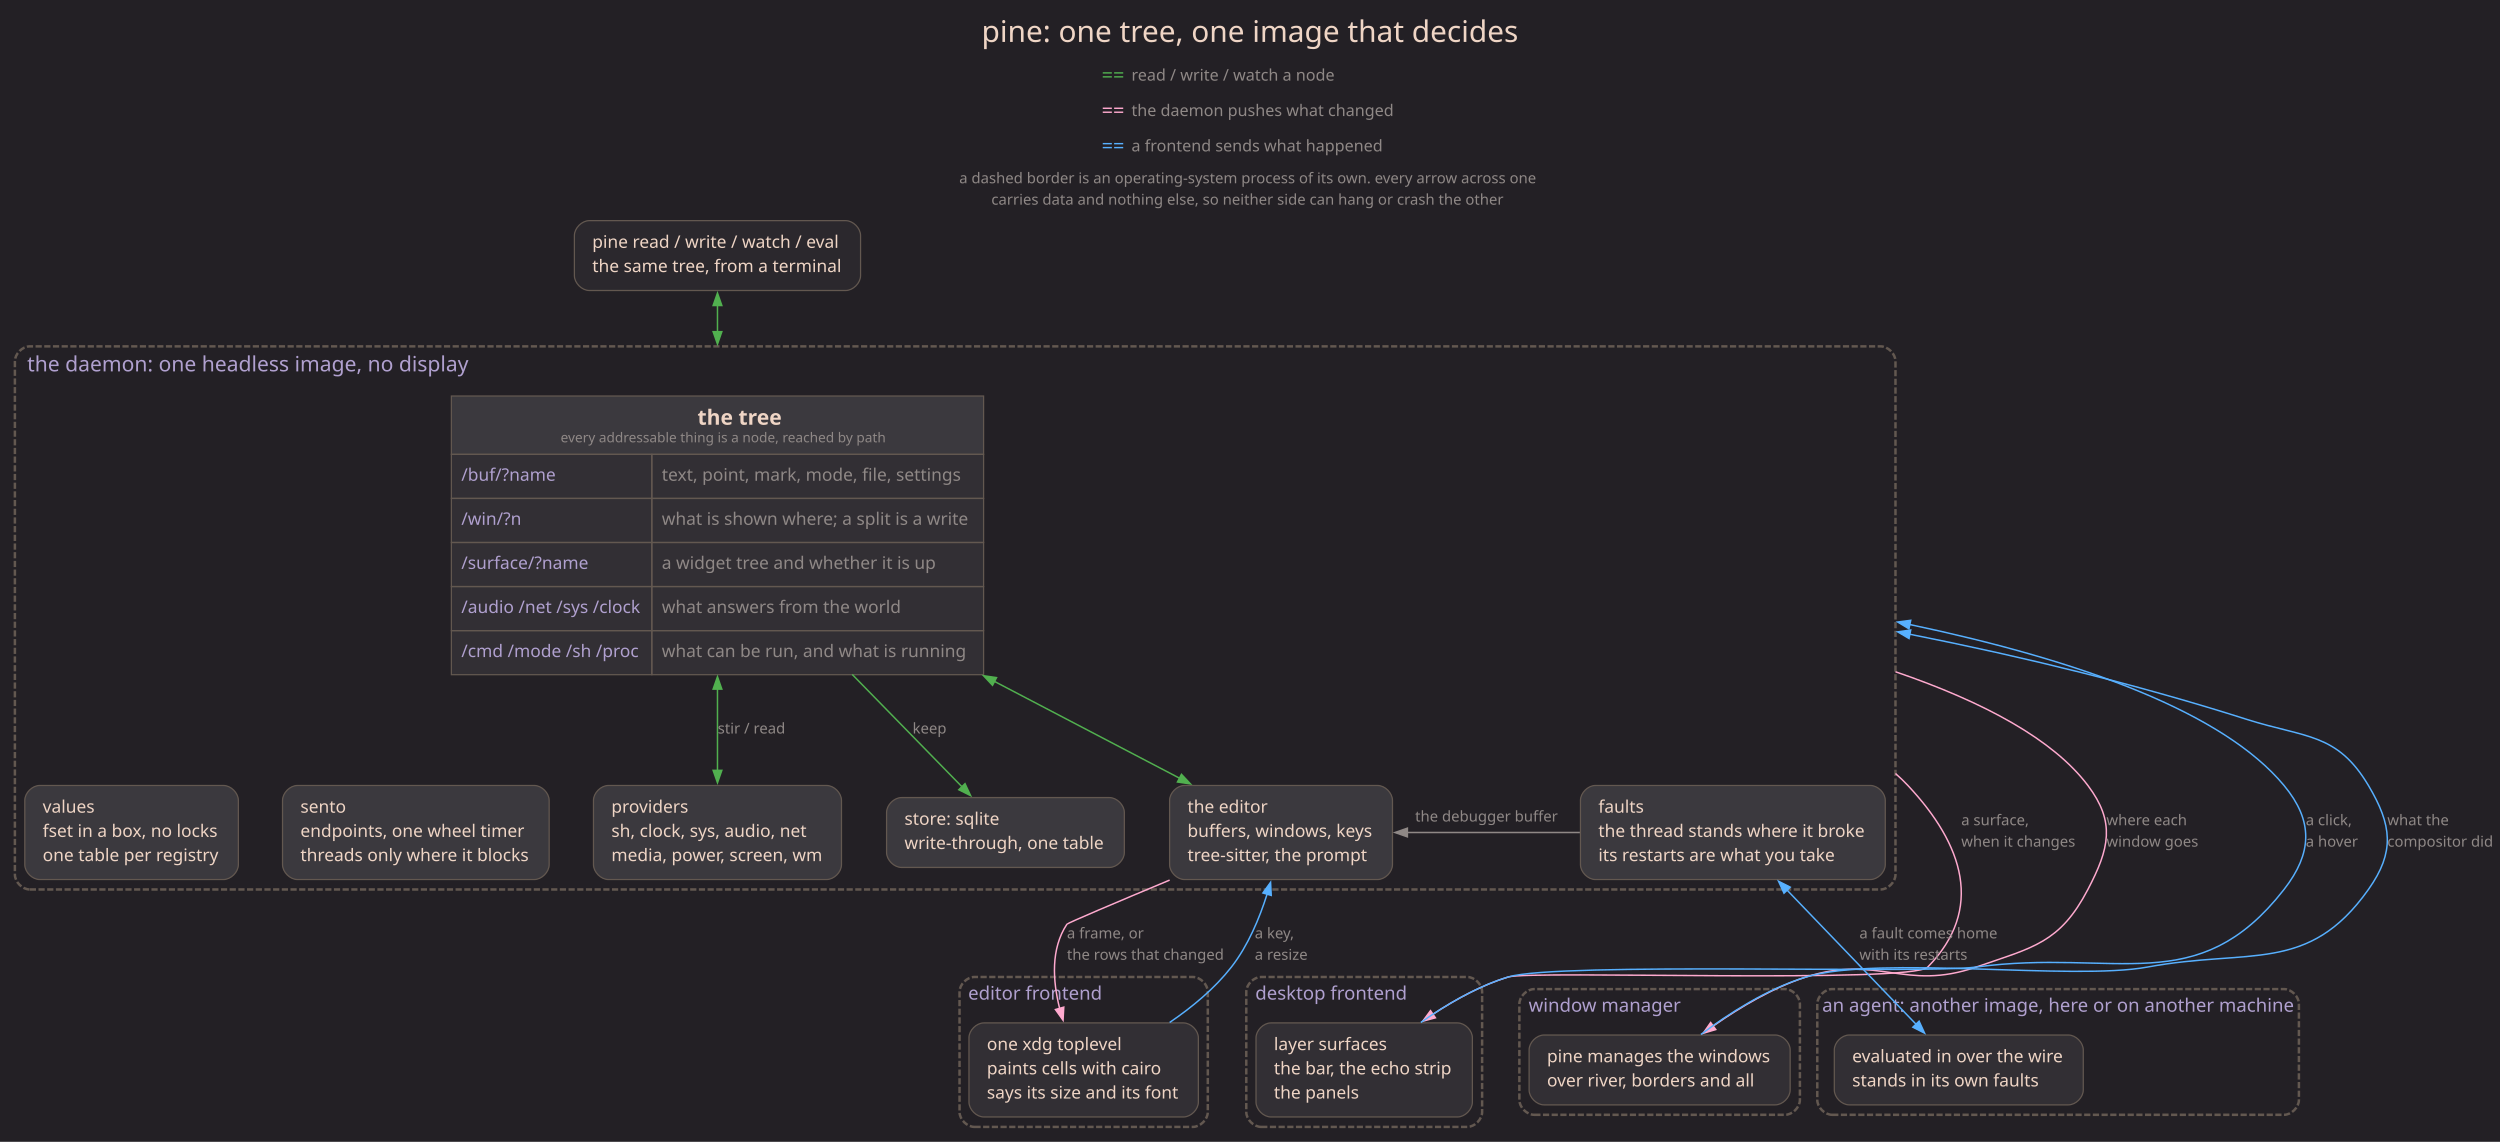
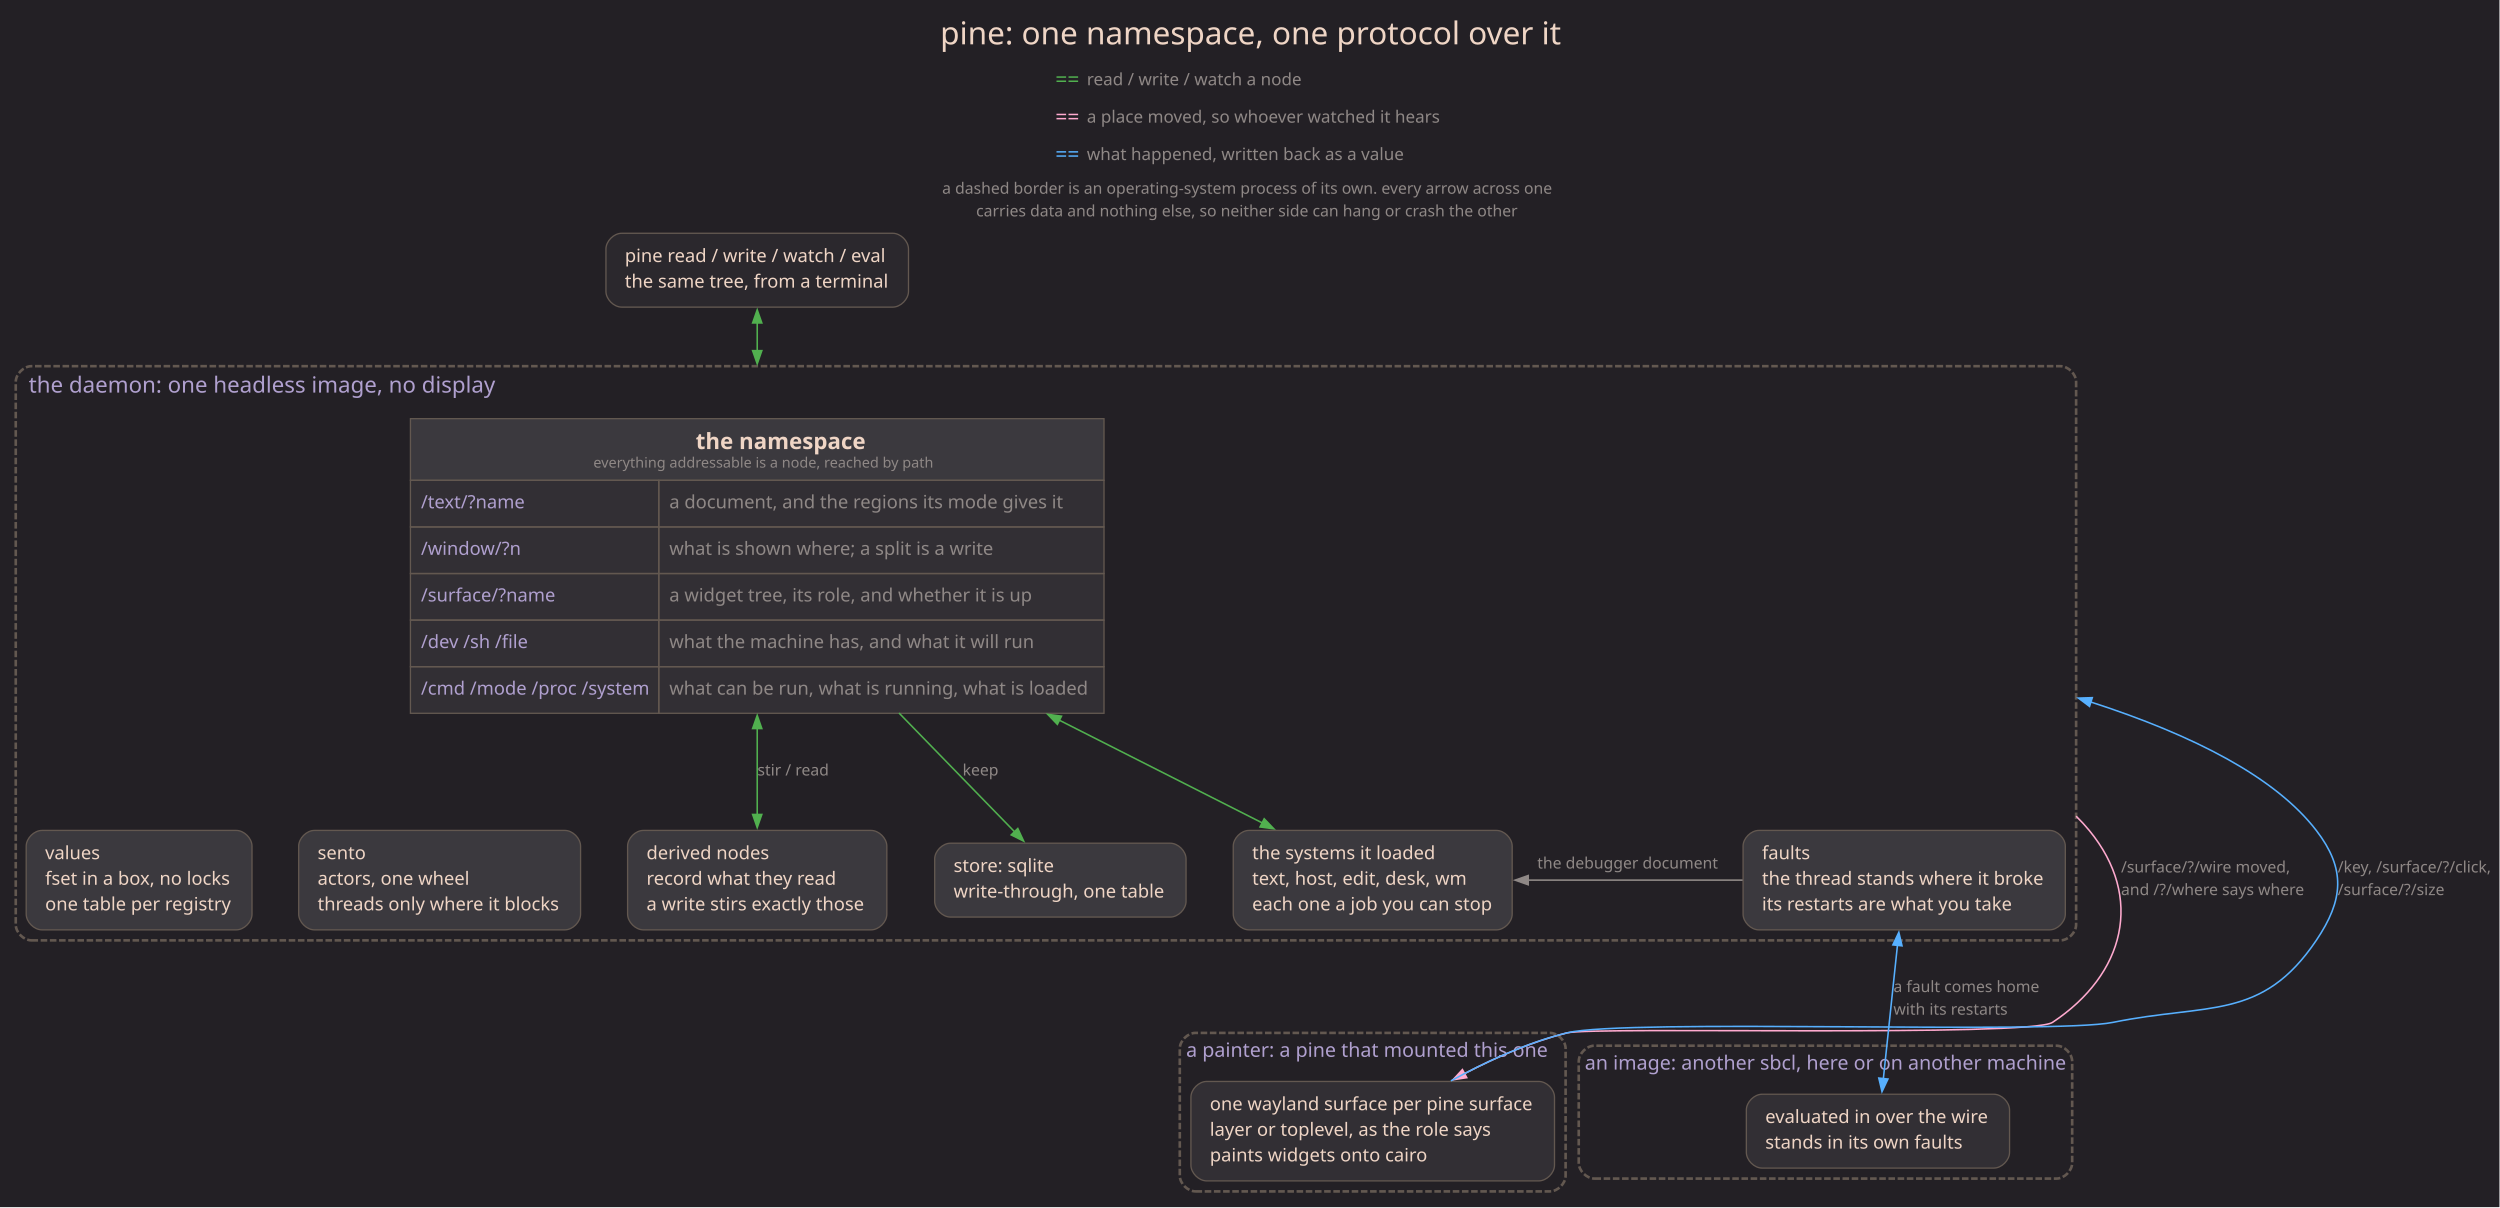
- <svg xmlns="http://www.w3.org/2000/svg" width="2014pt" height="920pt" viewBox="0.00 0.00 2014.00 920.00">
+ <svg xmlns="http://www.w3.org/2000/svg" width="1905pt" height="920pt" viewBox="0.00 0.00 1905.00 920.00">
  <g id="graph0" class="graph" transform="scale(1 1) rotate(0) translate(4 915.84)">
-     <polygon fill="#232025" stroke="none" points="-4,4 -4,-915.84 2010.22,-915.84 2010.22,4 -4,4" />
-     <text xml:space="preserve" text-anchor="start" x="786.74" y="-882.04" font-family="sans-serif" font-size="24.00" fill="#efd5c5">pine: one tree, one image that decides</text>
-     <text xml:space="preserve" text-anchor="start" x="883.49" y="-849.89" font-family="sans-serif" font-size="16.00" fill="#51b04f">==</text>
-     <text xml:space="preserve" text-anchor="start" x="907.49" y="-850.86" font-family="sans-serif" font-size="13.00" fill="#8f8886">read / write / watch a node</text>
-     <text xml:space="preserve" text-anchor="start" x="883.49" y="-821.39" font-family="sans-serif" font-size="16.00" fill="#ffaacf">==</text>
-     <text xml:space="preserve" text-anchor="start" x="907.49" y="-822.36" font-family="sans-serif" font-size="13.00" fill="#8f8886">the daemon pushes what changed</text>
-     <text xml:space="preserve" text-anchor="start" x="883.49" y="-792.89" font-family="sans-serif" font-size="16.00" fill="#57b0ff">==</text>
-     <text xml:space="preserve" text-anchor="start" x="907.49" y="-793.86" font-family="sans-serif" font-size="13.00" fill="#8f8886">a frontend sends what happened</text>
-     <text xml:space="preserve" text-anchor="start" x="768.74" y="-768.19" font-family="sans-serif" font-size="12.00" fill="#8f8886">a dashed border is an operating-system process of its own. every arrow across one</text>
-     <text xml:space="preserve" text-anchor="start" x="794.61" y="-750.94" font-family="sans-serif" font-size="12.00" fill="#8f8886">carries data and nothing else, so neither side can hang or crash the other</text>
+     <polygon fill="#232025" stroke="none" points="-4,4 -4,-915.84 1900.58,-915.84 1900.58,4 -4,4" />
+     <text xml:space="preserve" text-anchor="start" x="712.41" y="-882.04" font-family="sans-serif" font-size="24.00" fill="#efd5c5">pine: one namespace, one protocol over it</text>
+     <text xml:space="preserve" text-anchor="start" x="800.16" y="-849.89" font-family="sans-serif" font-size="16.00" fill="#51b04f">==</text>
+     <text xml:space="preserve" text-anchor="start" x="824.16" y="-850.86" font-family="sans-serif" font-size="13.00" fill="#8f8886">read / write / watch a node</text>
+     <text xml:space="preserve" text-anchor="start" x="800.16" y="-821.39" font-family="sans-serif" font-size="16.00" fill="#ffaacf">==</text>
+     <text xml:space="preserve" text-anchor="start" x="824.16" y="-822.36" font-family="sans-serif" font-size="13.00" fill="#8f8886">a place moved, so whoever watched it hears</text>
+     <text xml:space="preserve" text-anchor="start" x="800.16" y="-792.89" font-family="sans-serif" font-size="16.00" fill="#57b0ff">==</text>
+     <text xml:space="preserve" text-anchor="start" x="824.16" y="-793.86" font-family="sans-serif" font-size="13.00" fill="#8f8886">what happened, written back as a value</text>
+     <text xml:space="preserve" text-anchor="start" x="713.91" y="-768.19" font-family="sans-serif" font-size="12.00" fill="#8f8886">a dashed border is an operating-system process of its own. every arrow across one</text>
+     <text xml:space="preserve" text-anchor="start" x="739.79" y="-750.94" font-family="sans-serif" font-size="12.00" fill="#8f8886">carries data and nothing else, so neither side can hang or crash the other</text>
    <g id="clust1" class="cluster">
-       <path fill="#232025" stroke="#635850" stroke-width="2" stroke-dasharray="5,2" d="M20,-199.28C20,-199.28 1511,-199.28 1511,-199.28 1517,-199.28 1523,-205.28 1523,-211.28 1523,-211.28 1523,-624.81 1523,-624.81 1523,-630.81 1517,-636.81 1511,-636.81 1511,-636.81 20,-636.81 20,-636.81 14,-636.81 8,-630.81 8,-624.81 8,-624.81 8,-211.28 8,-211.28 8,-205.28 14,-199.28 20,-199.28" />
+       <path fill="#232025" stroke="#635850" stroke-width="2" stroke-dasharray="5,2" d="M20,-199.28C20,-199.28 1566,-199.28 1566,-199.28 1572,-199.28 1578,-205.28 1578,-211.28 1578,-211.28 1578,-624.81 1578,-624.81 1578,-630.81 1572,-636.81 1566,-636.81 1566,-636.81 20,-636.81 20,-636.81 14,-636.81 8,-630.81 8,-624.81 8,-624.81 8,-211.28 8,-211.28 8,-205.28 14,-199.28 20,-199.28" />
      <text xml:space="preserve" text-anchor="middle" x="195.62" y="-616.66" font-family="sans-serif" font-size="17.00" fill="#b0a0cf">the daemon: one headless image, no display</text>
    </g>
    <g id="clust4" class="cluster">
-       <path fill="#232025" stroke="#635850" stroke-width="2" stroke-dasharray="5,2" d="M781,-8C781,-8 957,-8 957,-8 963,-8 969,-14 969,-20 969,-20 969,-116.78 969,-116.78 969,-122.78 963,-128.78 957,-128.78 957,-128.78 781,-128.78 781,-128.78 775,-128.78 769,-122.78 769,-116.78 769,-116.78 769,-20 769,-20 769,-14 775,-8 781,-8" />
-       <text xml:space="preserve" text-anchor="middle" x="829.88" y="-110.53" font-family="sans-serif" font-size="15.00" fill="#b0a0cf">editor frontend</text>
+       <path fill="#232025" stroke="#635850" stroke-width="2" stroke-dasharray="5,2" d="M907,-8C907,-8 1177,-8 1177,-8 1183,-8 1189,-14 1189,-20 1189,-20 1189,-116.78 1189,-116.78 1189,-122.78 1183,-128.78 1177,-128.78 1177,-128.78 907,-128.78 907,-128.78 901,-128.78 895,-122.78 895,-116.78 895,-116.78 895,-20 895,-20 895,-14 901,-8 907,-8" />
+       <text xml:space="preserve" text-anchor="middle" x="1037.62" y="-110.53" font-family="sans-serif" font-size="15.00" fill="#b0a0cf">a painter: a pine that mounted this one</text>
    </g>
    <g id="clust5" class="cluster">
-       <path fill="#232025" stroke="#635850" stroke-width="2" stroke-dasharray="5,2" d="M1012,-8C1012,-8 1178,-8 1178,-8 1184,-8 1190,-14 1190,-20 1190,-20 1190,-116.78 1190,-116.78 1190,-122.78 1184,-128.78 1178,-128.78 1178,-128.78 1012,-128.78 1012,-128.78 1006,-128.78 1000,-122.78 1000,-116.78 1000,-116.78 1000,-20 1000,-20 1000,-14 1006,-8 1012,-8" />
-       <text xml:space="preserve" text-anchor="middle" x="1068.38" y="-110.53" font-family="sans-serif" font-size="15.00" fill="#b0a0cf">desktop frontend</text>
-     </g>
-     <g id="clust6" class="cluster">
-       <path fill="#232025" stroke="#635850" stroke-width="2" stroke-dasharray="5,2" d="M1232,-17.75C1232,-17.75 1434,-17.75 1434,-17.75 1440,-17.75 1446,-23.75 1446,-29.75 1446,-29.75 1446,-107.03 1446,-107.03 1446,-113.03 1440,-119.03 1434,-119.03 1434,-119.03 1232,-119.03 1232,-119.03 1226,-119.03 1220,-113.03 1220,-107.03 1220,-107.03 1220,-29.75 1220,-29.75 1220,-23.75 1226,-17.75 1232,-17.75" />
-       <text xml:space="preserve" text-anchor="middle" x="1288.75" y="-100.78" font-family="sans-serif" font-size="15.00" fill="#b0a0cf">window manager</text>
-     </g>
-     <g id="clust7" class="cluster">
-       <path fill="#232025" stroke="#635850" stroke-width="2" stroke-dasharray="5,2" d="M1472,-17.75C1472,-17.75 1836,-17.75 1836,-17.75 1842,-17.75 1848,-23.75 1848,-29.75 1848,-29.75 1848,-107.03 1848,-107.03 1848,-113.03 1842,-119.03 1836,-119.03 1836,-119.03 1472,-119.03 1472,-119.03 1466,-119.03 1460,-113.03 1460,-107.03 1460,-107.03 1460,-29.75 1460,-29.75 1460,-23.75 1466,-17.75 1472,-17.75" />
-       <text xml:space="preserve" text-anchor="middle" x="1654" y="-100.78" font-family="sans-serif" font-size="15.00" fill="#b0a0cf">an agent: another image, here or on another machine</text>
+       <path fill="#232025" stroke="#635850" stroke-width="2" stroke-dasharray="5,2" d="M1211,-17.75C1211,-17.75 1563,-17.75 1563,-17.75 1569,-17.75 1575,-23.75 1575,-29.75 1575,-29.75 1575,-107.03 1575,-107.03 1575,-113.03 1569,-119.03 1563,-119.03 1563,-119.03 1211,-119.03 1211,-119.03 1205,-119.03 1199,-113.03 1199,-107.03 1199,-107.03 1199,-29.75 1199,-29.75 1199,-23.75 1205,-17.75 1211,-17.75" />
+       <text xml:space="preserve" text-anchor="middle" x="1387" y="-100.78" font-family="sans-serif" font-size="15.00" fill="#b0a0cf">an image: another sbcl, here or on another machine</text>
    </g>
    <g id="node1" class="node">
-       <path fill="#322f34" stroke="none" d="M776.38,-596.81C776.38,-596.81 371.62,-596.81 371.62,-596.81 365.62,-596.81 359.62,-590.81 359.62,-584.81 359.62,-584.81 359.62,-384.31 359.62,-384.31 359.62,-378.31 365.62,-372.31 371.62,-372.31 371.62,-372.31 776.38,-372.31 776.38,-372.31 782.38,-372.31 788.38,-378.31 788.38,-384.31 788.38,-384.31 788.38,-584.81 788.38,-584.81 788.38,-590.81 782.38,-596.81 776.38,-596.81" />
-       <polygon fill="#322f34" stroke="none" points="359.62,-372.31 359.62,-596.81 788.38,-596.81 788.38,-372.31 359.62,-372.31" />
-       <polygon fill="#3b393e" stroke="none" points="359.62,-549.81 359.62,-596.81 788.38,-596.81 788.38,-549.81 359.62,-549.81" />
-       <polygon fill="none" stroke="#635850" points="359.62,-549.81 359.62,-596.81 788.38,-596.81 788.38,-549.81 359.62,-549.81" />
-       <text xml:space="preserve" text-anchor="start" x="520.38" y="-573.66" font-family="sans-serif" font-size="14.00" fill="#efd5c5">          </text>
-       <text xml:space="preserve" text-anchor="start" x="557.88" y="-573.66" font-family="sans-serif" font-weight="bold" font-size="17.00" fill="#efd5c5">the tree</text>
-       <text xml:space="preserve" text-anchor="start" x="410.12" y="-559.51" font-family="sans-serif" font-size="14.00" fill="#efd5c5">          </text>
-       <text xml:space="preserve" text-anchor="start" x="447.62" y="-559.51" font-family="sans-serif" font-size="11.00" fill="#8f8886">every addressable thing is a node, reached by path</text>
-       <text xml:space="preserve" text-anchor="start" x="707.88" y="-559.51" font-family="sans-serif" font-size="14.00" fill="#efd5c5">        </text>
-       <polygon fill="none" stroke="#635850" points="359.62,-514.31 359.62,-549.81 521.12,-549.81 521.12,-514.31 359.62,-514.31" />
-       <text xml:space="preserve" text-anchor="start" x="367.62" y="-528.51" font-family="sans-serif" font-size="14.00" fill="#b0a0cf">/buf/?name</text>
-       <polygon fill="none" stroke="#635850" points="521.12,-514.31 521.12,-549.81 788.38,-549.81 788.38,-514.31 521.12,-514.31" />
-       <text xml:space="preserve" text-anchor="start" x="529.12" y="-528.51" font-family="sans-serif" font-size="14.00" fill="#8f8886">text, point, mark, mode, file, settings</text>
-       <polygon fill="none" stroke="#635850" points="359.62,-478.81 359.62,-514.31 521.12,-514.31 521.12,-478.81 359.62,-478.81" />
-       <text xml:space="preserve" text-anchor="start" x="367.62" y="-493.01" font-family="sans-serif" font-size="14.00" fill="#b0a0cf">/win/?n</text>
-       <polygon fill="none" stroke="#635850" points="521.12,-478.81 521.12,-514.31 788.38,-514.31 788.38,-478.81 521.12,-478.81" />
-       <text xml:space="preserve" text-anchor="start" x="529.12" y="-493.01" font-family="sans-serif" font-size="14.00" fill="#8f8886">what is shown where; a split is a write</text>
-       <polygon fill="none" stroke="#635850" points="359.62,-443.31 359.62,-478.81 521.12,-478.81 521.12,-443.31 359.62,-443.31" />
-       <text xml:space="preserve" text-anchor="start" x="367.62" y="-457.51" font-family="sans-serif" font-size="14.00" fill="#b0a0cf">/surface/?name</text>
-       <polygon fill="none" stroke="#635850" points="521.12,-443.31 521.12,-478.81 788.38,-478.81 788.38,-443.31 521.12,-443.31" />
-       <text xml:space="preserve" text-anchor="start" x="529.12" y="-457.51" font-family="sans-serif" font-size="14.00" fill="#8f8886">a widget tree and whether it is up</text>
-       <polygon fill="none" stroke="#635850" points="359.62,-407.81 359.62,-443.31 521.12,-443.31 521.12,-407.81 359.62,-407.81" />
-       <text xml:space="preserve" text-anchor="start" x="367.62" y="-422.01" font-family="sans-serif" font-size="14.00" fill="#b0a0cf">/audio /net /sys /clock</text>
-       <polygon fill="none" stroke="#635850" points="521.12,-407.81 521.12,-443.31 788.38,-443.31 788.38,-407.81 521.12,-407.81" />
-       <text xml:space="preserve" text-anchor="start" x="529.12" y="-422.01" font-family="sans-serif" font-size="14.00" fill="#8f8886">what answers from the world</text>
-       <polygon fill="none" stroke="#635850" points="359.62,-372.31 359.62,-407.81 521.12,-407.81 521.12,-372.31 359.62,-372.31" />
-       <text xml:space="preserve" text-anchor="start" x="367.62" y="-386.51" font-family="sans-serif" font-size="14.00" fill="#b0a0cf">/cmd /mode /sh /proc</text>
-       <polygon fill="none" stroke="#635850" points="521.12,-372.31 521.12,-407.81 788.38,-407.81 788.38,-372.31 521.12,-372.31" />
-       <text xml:space="preserve" text-anchor="start" x="529.12" y="-386.51" font-family="sans-serif" font-size="14.00" fill="#8f8886">what can be run, and what is running</text>
+       <path fill="#322f34" stroke="none" d="M825.25,-596.81C825.25,-596.81 320.75,-596.81 320.75,-596.81 314.75,-596.81 308.75,-590.81 308.75,-584.81 308.75,-584.81 308.75,-384.31 308.75,-384.31 308.75,-378.31 314.75,-372.31 320.75,-372.31 320.75,-372.31 825.25,-372.31 825.25,-372.31 831.25,-372.31 837.25,-378.31 837.25,-384.31 837.25,-384.31 837.25,-584.81 837.25,-584.81 837.25,-590.81 831.25,-596.81 825.25,-596.81" />
+       <polygon fill="#322f34" stroke="none" points="308.75,-372.31 308.75,-596.81 837.25,-596.81 837.25,-372.31 308.75,-372.31" />
+       <polygon fill="#3b393e" stroke="none" points="308.75,-549.81 308.75,-596.81 837.25,-596.81 837.25,-549.81 308.75,-549.81" />
+       <polygon fill="none" stroke="#635850" points="308.75,-549.81 308.75,-596.81 837.25,-596.81 837.25,-549.81 308.75,-549.81" />
+       <text xml:space="preserve" text-anchor="start" x="488.62" y="-573.66" font-family="sans-serif" font-size="14.00" fill="#efd5c5">          </text>
+       <text xml:space="preserve" text-anchor="start" x="526.12" y="-573.66" font-family="sans-serif" font-weight="bold" font-size="17.00" fill="#efd5c5">the namespace</text>
+       <text xml:space="preserve" text-anchor="start" x="410.62" y="-559.51" font-family="sans-serif" font-size="14.00" fill="#efd5c5">          </text>
+       <text xml:space="preserve" text-anchor="start" x="448.12" y="-559.51" font-family="sans-serif" font-size="11.00" fill="#8f8886">everything addressable is a node, reached by path</text>
+       <text xml:space="preserve" text-anchor="start" x="705.38" y="-559.51" font-family="sans-serif" font-size="14.00" fill="#efd5c5">        </text>
+       <polygon fill="none" stroke="#635850" points="308.75,-514.31 308.75,-549.81 498,-549.81 498,-514.31 308.75,-514.31" />
+       <text xml:space="preserve" text-anchor="start" x="316.75" y="-528.51" font-family="sans-serif" font-size="14.00" fill="#b0a0cf">/text/?name</text>
+       <polygon fill="none" stroke="#635850" points="498,-514.31 498,-549.81 837.25,-549.81 837.25,-514.31 498,-514.31" />
+       <text xml:space="preserve" text-anchor="start" x="506" y="-528.51" font-family="sans-serif" font-size="14.00" fill="#8f8886">a document, and the regions its mode gives it</text>
+       <polygon fill="none" stroke="#635850" points="308.75,-478.81 308.75,-514.31 498,-514.31 498,-478.81 308.75,-478.81" />
+       <text xml:space="preserve" text-anchor="start" x="316.75" y="-493.01" font-family="sans-serif" font-size="14.00" fill="#b0a0cf">/window/?n</text>
+       <polygon fill="none" stroke="#635850" points="498,-478.81 498,-514.31 837.25,-514.31 837.25,-478.81 498,-478.81" />
+       <text xml:space="preserve" text-anchor="start" x="506" y="-493.01" font-family="sans-serif" font-size="14.00" fill="#8f8886">what is shown where; a split is a write</text>
+       <polygon fill="none" stroke="#635850" points="308.75,-443.31 308.75,-478.81 498,-478.81 498,-443.31 308.75,-443.31" />
+       <text xml:space="preserve" text-anchor="start" x="316.75" y="-457.51" font-family="sans-serif" font-size="14.00" fill="#b0a0cf">/surface/?name</text>
+       <polygon fill="none" stroke="#635850" points="498,-443.31 498,-478.81 837.25,-478.81 837.25,-443.31 498,-443.31" />
+       <text xml:space="preserve" text-anchor="start" x="506" y="-457.51" font-family="sans-serif" font-size="14.00" fill="#8f8886">a widget tree, its role, and whether it is up</text>
+       <polygon fill="none" stroke="#635850" points="308.75,-407.81 308.75,-443.31 498,-443.31 498,-407.81 308.75,-407.81" />
+       <text xml:space="preserve" text-anchor="start" x="316.75" y="-422.01" font-family="sans-serif" font-size="14.00" fill="#b0a0cf">/dev /sh /file</text>
+       <polygon fill="none" stroke="#635850" points="498,-407.81 498,-443.31 837.25,-443.31 837.25,-407.81 498,-407.81" />
+       <text xml:space="preserve" text-anchor="start" x="506" y="-422.01" font-family="sans-serif" font-size="14.00" fill="#8f8886">what the machine has, and what it will run</text>
+       <polygon fill="none" stroke="#635850" points="308.75,-372.31 308.75,-407.81 498,-407.81 498,-372.31 308.75,-372.31" />
+       <text xml:space="preserve" text-anchor="start" x="316.75" y="-386.51" font-family="sans-serif" font-size="14.00" fill="#b0a0cf">/cmd /mode /proc /system</text>
+       <polygon fill="none" stroke="#635850" points="498,-372.31 498,-407.81 837.25,-407.81 837.25,-372.31 498,-372.31" />
+       <text xml:space="preserve" text-anchor="start" x="506" y="-386.51" font-family="sans-serif" font-size="14.00" fill="#8f8886">what can be run, what is running, what is loaded</text>
    </g>
    <g id="node2" class="node">
      <path fill="#3b393e" stroke="#635850" d="M176.03,-283.06C176.03,-283.06 27.97,-283.06 27.97,-283.06 21.97,-283.06 15.97,-277.06 15.97,-271.06 15.97,-271.06 15.97,-219.28 15.97,-219.28 15.97,-213.28 21.97,-207.28 27.97,-207.28 27.97,-207.28 176.03,-207.28 176.03,-207.28 182.03,-207.28 188.03,-213.28 188.03,-219.28 188.03,-219.28 188.03,-271.06 188.03,-271.06 188.03,-277.06 182.03,-283.06 176.03,-283.06" />
      <text xml:space="preserve" text-anchor="start" x="30.38" y="-261.12" font-family="sans-serif" font-size="14.00" fill="#efd5c5">values</text>
      <text xml:space="preserve" text-anchor="start" x="30.38" y="-241.62" font-family="sans-serif" font-size="14.00" fill="#efd5c5">fset in a box, no locks</text>
      <text xml:space="preserve" text-anchor="start" x="30.38" y="-222.12" font-family="sans-serif" font-size="14.00" fill="#efd5c5">one table per registry</text>
    </g>
    <g id="node3" class="node">
      <path fill="#3b393e" stroke="#635850" d="M426.4,-283.06C426.4,-283.06 235.6,-283.06 235.6,-283.06 229.6,-283.06 223.6,-277.06 223.6,-271.06 223.6,-271.06 223.6,-219.28 223.6,-219.28 223.6,-213.28 229.6,-207.28 235.6,-207.28 235.6,-207.28 426.4,-207.28 426.4,-207.28 432.4,-207.28 438.4,-213.28 438.4,-219.28 438.4,-219.28 438.4,-271.06 438.4,-271.06 438.4,-277.06 432.4,-283.06 426.4,-283.06" />
      <text xml:space="preserve" text-anchor="start" x="238" y="-261.12" font-family="sans-serif" font-size="14.00" fill="#efd5c5">sento</text>
-       <text xml:space="preserve" text-anchor="start" x="238" y="-241.62" font-family="sans-serif" font-size="14.00" fill="#efd5c5">endpoints, one wheel timer</text>
+       <text xml:space="preserve" text-anchor="start" x="238" y="-241.62" font-family="sans-serif" font-size="14.00" fill="#efd5c5">actors, one wheel</text>
      <text xml:space="preserve" text-anchor="start" x="238" y="-222.12" font-family="sans-serif" font-size="14.00" fill="#efd5c5">threads only where it blocks</text>
    </g>
    <g id="node4" class="node">
-       <path fill="#3b393e" stroke="#635850" d="M661.9,-283.06C661.9,-283.06 486.1,-283.06 486.1,-283.06 480.1,-283.06 474.1,-277.06 474.1,-271.06 474.1,-271.06 474.1,-219.28 474.1,-219.28 474.1,-213.28 480.1,-207.28 486.1,-207.28 486.1,-207.28 661.9,-207.28 661.9,-207.28 667.9,-207.28 673.9,-213.28 673.9,-219.28 673.9,-219.28 673.9,-271.06 673.9,-271.06 673.9,-277.06 667.9,-283.06 661.9,-283.06" />
-       <text xml:space="preserve" text-anchor="start" x="488.5" y="-261.12" font-family="sans-serif" font-size="14.00" fill="#efd5c5">providers</text>
-       <text xml:space="preserve" text-anchor="start" x="488.5" y="-241.62" font-family="sans-serif" font-size="14.00" fill="#efd5c5">sh, clock, sys, audio, net</text>
-       <text xml:space="preserve" text-anchor="start" x="488.5" y="-222.12" font-family="sans-serif" font-size="14.00" fill="#efd5c5">media, power, screen, wm</text>
+       <path fill="#3b393e" stroke="#635850" d="M659.77,-283.06C659.77,-283.06 486.23,-283.06 486.23,-283.06 480.23,-283.06 474.23,-277.06 474.23,-271.06 474.23,-271.06 474.23,-219.28 474.23,-219.28 474.23,-213.28 480.23,-207.28 486.23,-207.28 486.23,-207.28 659.77,-207.28 659.77,-207.28 665.77,-207.28 671.77,-213.28 671.77,-219.28 671.77,-219.28 671.77,-271.06 671.77,-271.06 671.77,-277.06 665.77,-283.06 659.77,-283.06" />
+       <text xml:space="preserve" text-anchor="start" x="488.62" y="-261.12" font-family="sans-serif" font-size="14.00" fill="#efd5c5">derived nodes</text>
+       <text xml:space="preserve" text-anchor="start" x="488.62" y="-241.62" font-family="sans-serif" font-size="14.00" fill="#efd5c5">record what they read</text>
+       <text xml:space="preserve" text-anchor="start" x="488.62" y="-222.12" font-family="sans-serif" font-size="14.00" fill="#efd5c5">a write stirs exactly those</text>
    </g>
    <g id="edge1" class="edge">
-       <path fill="none" stroke="#51b04f" stroke-width="1.2" d="M574,-360.83C574,-337.55 574,-314.47 574,-295.19" />
-       <polygon fill="#51b04f" stroke="#51b04f" stroke-width="1.2" points="570.5,-360.69 574,-370.69 577.5,-360.69 570.5,-360.69" />
-       <polygon fill="#51b04f" stroke="#51b04f" stroke-width="1.2" points="577.5,-295.23 574,-285.23 570.5,-295.23 577.5,-295.23" />
-       <text xml:space="preserve" text-anchor="middle" x="601.38" y="-324.91" font-family="sans-serif" font-size="12.00" fill="#8f8886">stir / read</text>
+       <path fill="none" stroke="#51b04f" stroke-width="1.2" d="M573,-360.83C573,-337.55 573,-314.47 573,-295.19" />
+       <polygon fill="#51b04f" stroke="#51b04f" stroke-width="1.2" points="569.5,-360.69 573,-370.69 576.5,-360.69 569.5,-360.69" />
+       <polygon fill="#51b04f" stroke="#51b04f" stroke-width="1.2" points="576.5,-295.23 573,-285.23 569.5,-295.23 576.5,-295.23" />
+       <text xml:space="preserve" text-anchor="middle" x="600.38" y="-324.91" font-family="sans-serif" font-size="12.00" fill="#8f8886">stir / read</text>
    </g>
    <g id="node5" class="node">
-       <path fill="#3b393e" stroke="#635850" d="M889.77,-273.31C889.77,-273.31 722.23,-273.31 722.23,-273.31 716.23,-273.31 710.23,-267.31 710.23,-261.31 710.23,-261.31 710.23,-229.03 710.23,-229.03 710.23,-223.03 716.23,-217.03 722.23,-217.03 722.23,-217.03 889.77,-217.03 889.77,-217.03 895.77,-217.03 901.77,-223.03 901.77,-229.03 901.77,-229.03 901.77,-261.31 901.77,-261.31 901.77,-267.31 895.77,-273.31 889.77,-273.31" />
-       <text xml:space="preserve" text-anchor="start" x="724.62" y="-251.37" font-family="sans-serif" font-size="14.00" fill="#efd5c5">store: sqlite</text>
-       <text xml:space="preserve" text-anchor="start" x="724.62" y="-231.87" font-family="sans-serif" font-size="14.00" fill="#efd5c5">write-through, one table</text>
+       <path fill="#3b393e" stroke="#635850" d="M887.77,-273.31C887.77,-273.31 720.23,-273.31 720.23,-273.31 714.23,-273.31 708.23,-267.31 708.23,-261.31 708.23,-261.31 708.23,-229.03 708.23,-229.03 708.23,-223.03 714.23,-217.03 720.23,-217.03 720.23,-217.03 887.77,-217.03 887.77,-217.03 893.77,-217.03 899.77,-223.03 899.77,-229.03 899.77,-229.03 899.77,-261.31 899.77,-261.31 899.77,-267.31 893.77,-273.31 887.77,-273.31" />
+       <text xml:space="preserve" text-anchor="start" x="722.62" y="-251.37" font-family="sans-serif" font-size="14.00" fill="#efd5c5">store: sqlite</text>
+       <text xml:space="preserve" text-anchor="start" x="722.62" y="-231.87" font-family="sans-serif" font-size="14.00" fill="#efd5c5">write-through, one table</text>
    </g>
    <g id="edge2" class="edge">
-       <path fill="none" stroke="#51b04f" stroke-width="1.2" d="M682.53,-372.51C714.6,-339.7 747.43,-306.1 771.17,-281.81" />
-       <polygon fill="#51b04f" stroke="#51b04f" stroke-width="1.2" points="773.42,-284.52 777.9,-274.92 768.41,-279.62 773.42,-284.52" />
-       <text xml:space="preserve" text-anchor="middle" x="744.83" y="-324.91" font-family="sans-serif" font-size="12.00" fill="#8f8886">keep</text>
+       <path fill="none" stroke="#51b04f" stroke-width="1.2" d="M681.06,-372.51C712.99,-339.7 745.68,-306.1 769.32,-281.81" />
+       <polygon fill="#51b04f" stroke="#51b04f" stroke-width="1.2" points="771.56,-284.53 776.02,-274.92 766.54,-279.65 771.56,-284.53" />
+       <text xml:space="preserve" text-anchor="middle" x="743.16" y="-324.91" font-family="sans-serif" font-size="12.00" fill="#8f8886">keep</text>
    </g>
    <g id="node6" class="node">
-       <path fill="#3b393e" stroke="#635850" d="M1105.78,-283.06C1105.78,-283.06 950.23,-283.06 950.23,-283.06 944.23,-283.06 938.23,-277.06 938.23,-271.06 938.23,-271.06 938.23,-219.28 938.23,-219.28 938.23,-213.28 944.23,-207.28 950.23,-207.28 950.23,-207.28 1105.78,-207.28 1105.78,-207.28 1111.78,-207.28 1117.78,-213.28 1117.78,-219.28 1117.78,-219.28 1117.78,-271.06 1117.78,-271.06 1117.78,-277.06 1111.78,-283.06 1105.78,-283.06" />
-       <text xml:space="preserve" text-anchor="start" x="952.62" y="-261.12" font-family="sans-serif" font-size="14.00" fill="#efd5c5">the editor</text>
-       <text xml:space="preserve" text-anchor="start" x="952.62" y="-241.62" font-family="sans-serif" font-size="14.00" fill="#efd5c5">buffers, windows, keys</text>
-       <text xml:space="preserve" text-anchor="start" x="952.62" y="-222.12" font-family="sans-serif" font-size="14.00" fill="#efd5c5">tree-sitter, the prompt</text>
+       <path fill="#3b393e" stroke="#635850" d="M1136.28,-283.06C1136.28,-283.06 947.73,-283.06 947.73,-283.06 941.73,-283.06 935.73,-277.06 935.73,-271.06 935.73,-271.06 935.73,-219.28 935.73,-219.28 935.73,-213.28 941.73,-207.28 947.73,-207.28 947.73,-207.28 1136.28,-207.28 1136.28,-207.28 1142.28,-207.28 1148.28,-213.28 1148.28,-219.28 1148.28,-219.28 1148.28,-271.06 1148.28,-271.06 1148.28,-277.06 1142.28,-283.06 1136.28,-283.06" />
+       <text xml:space="preserve" text-anchor="start" x="950.12" y="-261.12" font-family="sans-serif" font-size="14.00" fill="#efd5c5">the systems it loaded</text>
+       <text xml:space="preserve" text-anchor="start" x="950.12" y="-241.62" font-family="sans-serif" font-size="14.00" fill="#efd5c5">text, host, edit, desk, wm</text>
+       <text xml:space="preserve" text-anchor="start" x="950.12" y="-222.12" font-family="sans-serif" font-size="14.00" fill="#efd5c5">each one a job you can stop</text>
    </g>
    <g id="edge5" class="edge">
-       <path fill="none" stroke="#51b04f" stroke-width="1.2" d="M797.12,-366.89C850.45,-339.01 904.06,-310.98 946.18,-288.95" />
-       <polygon fill="#51b04f" stroke="#51b04f" stroke-width="1.2" points="795.56,-363.76 788.32,-371.5 798.8,-369.96 795.56,-363.76" />
-       <polygon fill="#51b04f" stroke="#51b04f" stroke-width="1.2" points="947.79,-292.06 955.03,-284.33 944.54,-285.86 947.79,-292.06" />
+       <path fill="none" stroke="#51b04f" stroke-width="1.2" d="M803.12,-367.08C858.56,-339.02 914.32,-310.8 958.01,-288.68" />
+       <polygon fill="#51b04f" stroke="#51b04f" stroke-width="1.2" points="801.7,-363.88 794.36,-371.52 804.86,-370.12 801.7,-363.88" />
+       <polygon fill="#51b04f" stroke="#51b04f" stroke-width="1.2" points="959.32,-291.94 966.66,-284.3 956.16,-285.7 959.32,-291.94" />
+     </g>
+     <g id="node8" class="node">
+       <path fill="#322f34" stroke="#635850" d="M1168.53,-91.78C1168.53,-91.78 915.48,-91.78 915.48,-91.78 909.48,-91.78 903.48,-85.78 903.48,-79.78 903.48,-79.78 903.48,-28 903.48,-28 903.48,-22 909.48,-16 915.48,-16 915.48,-16 1168.53,-16 1168.53,-16 1174.53,-16 1180.53,-22 1180.53,-28 1180.53,-28 1180.53,-79.78 1180.53,-79.78 1180.53,-85.78 1174.53,-91.78 1168.53,-91.78" />
+       <text xml:space="preserve" text-anchor="start" x="917.88" y="-69.84" font-family="sans-serif" font-size="14.00" fill="#efd5c5">one wayland surface per pine surface</text>
+       <text xml:space="preserve" text-anchor="start" x="917.88" y="-50.34" font-family="sans-serif" font-size="14.00" fill="#efd5c5">layer or toplevel, as the role says</text>
+       <text xml:space="preserve" text-anchor="start" x="917.88" y="-30.84" font-family="sans-serif" font-size="14.00" fill="#efd5c5">paints widgets onto cairo</text>
+     </g>
+     <g id="edge9" class="edge">
+       <path fill="none" stroke="#ffaacf" stroke-width="1.2" d="M1578,-293.91C1581.63,-290.36 1584.97,-286.74 1588,-283.06 1630.03,-231.92 1615.16,-173.37 1560,-136.78 1542.87,-125.42 1209.96,-133.71 1190,-128.78 1163.29,-122.18 1135.83,-110.16 1111.94,-97.72" />
+       <polygon fill="#ffaacf" stroke="#ffaacf" stroke-width="1.2" points="1113.65,-94.66 1103.18,-93.04 1110.35,-100.84 1113.65,-94.66" />
+       <text xml:space="preserve" text-anchor="start" x="1612.2" y="-251.02" font-family="sans-serif" font-size="12.00" fill="#8f8886">/surface/?/wire moved,</text>
+       <text xml:space="preserve" text-anchor="start" x="1612.2" y="-233.77" font-family="sans-serif" font-size="12.00" fill="#8f8886">and /?/where says where</text>
+     </g>
+     <g id="node7" class="node">
+       <path fill="#3b393e" stroke="#635850" d="M1557.78,-283.06C1557.78,-283.06 1336.22,-283.06 1336.22,-283.06 1330.22,-283.06 1324.22,-277.06 1324.22,-271.06 1324.22,-271.06 1324.22,-219.28 1324.22,-219.28 1324.22,-213.28 1330.22,-207.28 1336.22,-207.28 1336.22,-207.28 1557.78,-207.28 1557.78,-207.28 1563.78,-207.28 1569.78,-213.28 1569.78,-219.28 1569.78,-219.28 1569.78,-271.06 1569.78,-271.06 1569.78,-277.06 1563.78,-283.06 1557.78,-283.06" />
+       <text xml:space="preserve" text-anchor="start" x="1338.62" y="-261.12" font-family="sans-serif" font-size="14.00" fill="#efd5c5">faults</text>
+       <text xml:space="preserve" text-anchor="start" x="1338.62" y="-241.62" font-family="sans-serif" font-size="14.00" fill="#efd5c5">the thread stands where it broke</text>
+       <text xml:space="preserve" text-anchor="start" x="1338.62" y="-222.12" font-family="sans-serif" font-size="14.00" fill="#efd5c5">its restarts are what you take</text>
+     </g>
+     <g id="edge6" class="edge">
+       <path fill="none" stroke="#8f8886" stroke-width="1.2" d="M1323.88,-245.17C1271.9,-245.17 1211.62,-245.17 1160.19,-245.17" />
+       <polygon fill="#8f8886" stroke="#8f8886" stroke-width="1.2" points="1160.49,-241.67 1150.49,-245.17 1160.49,-248.67 1160.49,-241.67" />
+       <text xml:space="preserve" text-anchor="middle" x="1236.25" y="-254.02" font-family="sans-serif" font-size="12.00" fill="#8f8886">the debugger document</text>
    </g>
    <g id="node9" class="node">
-       <path fill="#322f34" stroke="#635850" d="M1170.15,-91.78C1170.15,-91.78 1019.85,-91.78 1019.85,-91.78 1013.85,-91.78 1007.85,-85.78 1007.85,-79.78 1007.85,-79.78 1007.85,-28 1007.85,-28 1007.85,-22 1013.85,-16 1019.85,-16 1019.85,-16 1170.15,-16 1170.15,-16 1176.15,-16 1182.15,-22 1182.15,-28 1182.15,-28 1182.15,-79.78 1182.15,-79.78 1182.15,-85.78 1176.15,-91.78 1170.15,-91.78" />
-       <text xml:space="preserve" text-anchor="start" x="1022.25" y="-69.84" font-family="sans-serif" font-size="14.00" fill="#efd5c5">layer surfaces</text>
-       <text xml:space="preserve" text-anchor="start" x="1022.25" y="-50.34" font-family="sans-serif" font-size="14.00" fill="#efd5c5">the bar, the echo strip</text>
-       <text xml:space="preserve" text-anchor="start" x="1022.25" y="-30.84" font-family="sans-serif" font-size="14.00" fill="#efd5c5">the panels</text>
+       <path fill="#322f34" stroke="#635850" d="M1515.28,-82.03C1515.28,-82.03 1338.72,-82.03 1338.72,-82.03 1332.72,-82.03 1326.72,-76.03 1326.72,-70.03 1326.72,-70.03 1326.72,-37.75 1326.72,-37.75 1326.72,-31.75 1332.72,-25.75 1338.72,-25.75 1338.72,-25.75 1515.28,-25.75 1515.28,-25.75 1521.28,-25.75 1527.28,-31.75 1527.28,-37.75 1527.28,-37.75 1527.28,-70.03 1527.28,-70.03 1527.28,-76.03 1521.28,-82.03 1515.28,-82.03" />
+       <text xml:space="preserve" text-anchor="start" x="1341.12" y="-60.09" font-family="sans-serif" font-size="14.00" fill="#efd5c5">evaluated in over the wire</text>
+       <text xml:space="preserve" text-anchor="start" x="1341.12" y="-40.59" font-family="sans-serif" font-size="14.00" fill="#efd5c5">stands in its own faults</text>
    </g>
    <g id="edge11" class="edge">
-       <path fill="none" stroke="#ffaacf" stroke-width="1.2" d="M1523,-292.7C1526.6,-289.53 1529.94,-286.32 1533,-283.06 1577.74,-235.36 1594.7,-183.57 1549,-136.78 1535.88,-123.34 1228.97,-134.25 1211,-128.78 1189.7,-122.3 1168.53,-110.74 1150.22,-98.65" />
-       <polygon fill="#ffaacf" stroke="#ffaacf" stroke-width="1.2" points="1152.37,-95.89 1142.14,-93.14 1148.42,-101.67 1152.37,-95.89" />
-       <text xml:space="preserve" text-anchor="start" x="1575.95" y="-251.02" font-family="sans-serif" font-size="12.00" fill="#8f8886">a surface,</text>
-       <text xml:space="preserve" text-anchor="start" x="1575.95" y="-233.77" font-family="sans-serif" font-size="12.00" fill="#8f8886">when it changes</text>
+       <path fill="none" stroke="#57b0ff" stroke-width="1.2" d="M1441.86,-195.51C1438.52,-163.88 1434.22,-123.19 1431.1,-93.73" />
+       <polygon fill="#57b0ff" stroke="#57b0ff" stroke-width="1.2" points="1438.37,-195.84 1442.91,-205.42 1445.34,-195.11 1438.37,-195.84" />
+       <polygon fill="#57b0ff" stroke="#57b0ff" stroke-width="1.2" points="1434.61,-93.62 1430.08,-84.05 1427.65,-94.36 1434.61,-93.62" />
+       <text xml:space="preserve" text-anchor="start" x="1438.79" y="-159.88" font-family="sans-serif" font-size="12.00" fill="#8f8886">a fault comes home</text>
+       <text xml:space="preserve" text-anchor="start" x="1438.79" y="-142.63" font-family="sans-serif" font-size="12.00" fill="#8f8886">with its restarts</text>
+     </g>
+     <g id="edge10" class="edge">
+       <path fill="none" stroke="#57b0ff" stroke-width="1.2" d="M1101.57,-92.22C1127.68,-106.53 1159.32,-121.24 1190,-128.78 1234.89,-139.82 1560.7,-127.54 1606,-136.78 1678.78,-151.63 1719.44,-137.71 1761,-199.28 1781.83,-230.14 1783.69,-253.54 1761,-283.06 1730.16,-323.19 1668.52,-355.31 1588.84,-381.02" />
+       <polygon fill="#57b0ff" stroke="#57b0ff" stroke-width="1.2" points="1588.21,-377.55 1579.73,-383.9 1590.32,-384.22 1588.21,-377.55" />
+       <text xml:space="preserve" text-anchor="start" x="1777.33" y="-251.02" font-family="sans-serif" font-size="12.00" fill="#8f8886">/key, /surface/?/click,</text>
+       <text xml:space="preserve" text-anchor="start" x="1777.33" y="-233.77" font-family="sans-serif" font-size="12.00" fill="#8f8886">/surface/?/size</text>
    </g>
    <g id="node10" class="node">
-       <path fill="#322f34" stroke="#635850" d="M1426.15,-82.03C1426.15,-82.03 1239.85,-82.03 1239.85,-82.03 1233.85,-82.03 1227.85,-76.03 1227.85,-70.03 1227.85,-70.03 1227.85,-37.75 1227.85,-37.75 1227.85,-31.75 1233.85,-25.75 1239.85,-25.75 1239.85,-25.75 1426.15,-25.75 1426.15,-25.75 1432.15,-25.75 1438.15,-31.75 1438.15,-37.75 1438.15,-37.75 1438.15,-70.03 1438.15,-70.03 1438.15,-76.03 1432.15,-82.03 1426.15,-82.03" />
-       <text xml:space="preserve" text-anchor="start" x="1242.25" y="-60.09" font-family="sans-serif" font-size="14.00" fill="#efd5c5">pine manages the windows</text>
-       <text xml:space="preserve" text-anchor="start" x="1242.25" y="-40.59" font-family="sans-serif" font-size="14.00" fill="#efd5c5">over river, borders and all</text>
-     </g>
-     <g id="edge13" class="edge">
-       <path fill="none" stroke="#ffaacf" stroke-width="1.2" d="M1523,-374.67C1594.82,-350.09 1650.21,-319.97 1678,-283.06 1700.39,-253.31 1695.26,-232.27 1678,-199.28 1655.43,-156.13 1634.03,-152.68 1588,-136.78 1530.35,-116.86 1509.11,-147.32 1451,-128.78 1424.14,-120.21 1397.26,-104.11 1375.96,-89.12" />
-       <polygon fill="#ffaacf" stroke="#ffaacf" stroke-width="1.2" points="1378.21,-86.43 1368.05,-83.41 1374.11,-92.1 1378.21,-86.43" />
-       <text xml:space="preserve" text-anchor="start" x="1692.93" y="-251.02" font-family="sans-serif" font-size="12.00" fill="#8f8886">where each</text>
-       <text xml:space="preserve" text-anchor="start" x="1692.93" y="-233.77" font-family="sans-serif" font-size="12.00" fill="#8f8886">window goes</text>
-     </g>
-     <g id="node8" class="node">
-       <path fill="#322f34" stroke="#635850" d="M949.4,-91.78C949.4,-91.78 788.6,-91.78 788.6,-91.78 782.6,-91.78 776.6,-85.78 776.6,-79.78 776.6,-79.78 776.6,-28 776.6,-28 776.6,-22 782.6,-16 788.6,-16 788.6,-16 949.4,-16 949.4,-16 955.4,-16 961.4,-22 961.4,-28 961.4,-28 961.4,-79.78 961.4,-79.78 961.4,-85.78 955.4,-91.78 949.4,-91.78" />
-       <text xml:space="preserve" text-anchor="start" x="791" y="-69.84" font-family="sans-serif" font-size="14.00" fill="#efd5c5">one xdg toplevel</text>
-       <text xml:space="preserve" text-anchor="start" x="791" y="-50.34" font-family="sans-serif" font-size="14.00" fill="#efd5c5">paints cells with cairo</text>
-       <text xml:space="preserve" text-anchor="start" x="791" y="-30.84" font-family="sans-serif" font-size="14.00" fill="#efd5c5">says its size and its font</text>
-     </g>
-     <g id="edge7" class="edge">
-       <path fill="none" stroke="#ffaacf" stroke-width="1.2" d="M938.26,-206.85C896.69,-189.46 856.2,-172.33 855.5,-171.28 842.43,-151.57 844.02,-125.77 849.64,-103.46" />
-       <polygon fill="#ffaacf" stroke="#ffaacf" stroke-width="1.2" points="852.98,-104.49 852.39,-93.91 846.26,-102.56 852.98,-104.49" />
-       <text xml:space="preserve" text-anchor="start" x="855.5" y="-159.88" font-family="sans-serif" font-size="12.00" fill="#8f8886">a frame, or</text>
-       <text xml:space="preserve" text-anchor="start" x="855.5" y="-142.63" font-family="sans-serif" font-size="12.00" fill="#8f8886">the rows that changed</text>
-     </g>
-     <g id="node7" class="node">
-       <path fill="#3b393e" stroke="#635850" d="M1502.78,-283.06C1502.78,-283.06 1281.22,-283.06 1281.22,-283.06 1275.22,-283.06 1269.22,-277.06 1269.22,-271.06 1269.22,-271.06 1269.22,-219.28 1269.22,-219.28 1269.22,-213.28 1275.22,-207.28 1281.22,-207.28 1281.22,-207.28 1502.78,-207.28 1502.78,-207.28 1508.78,-207.28 1514.78,-213.28 1514.78,-219.28 1514.78,-219.28 1514.78,-271.06 1514.78,-271.06 1514.78,-277.06 1508.78,-283.06 1502.78,-283.06" />
-       <text xml:space="preserve" text-anchor="start" x="1283.62" y="-261.12" font-family="sans-serif" font-size="14.00" fill="#efd5c5">faults</text>
-       <text xml:space="preserve" text-anchor="start" x="1283.62" y="-241.62" font-family="sans-serif" font-size="14.00" fill="#efd5c5">the thread stands where it broke</text>
-       <text xml:space="preserve" text-anchor="start" x="1283.62" y="-222.12" font-family="sans-serif" font-size="14.00" fill="#efd5c5">its restarts are what you take</text>
-     </g>
-     <g id="edge6" class="edge">
-       <path fill="none" stroke="#8f8886" stroke-width="1.2" d="M1268.73,-245.17C1223.48,-245.17 1172.79,-245.17 1129.65,-245.17" />
-       <polygon fill="#8f8886" stroke="#8f8886" stroke-width="1.2" points="1129.79,-241.67 1119.79,-245.17 1129.79,-248.67 1129.79,-241.67" />
-       <text xml:space="preserve" text-anchor="middle" x="1193.5" y="-254.02" font-family="sans-serif" font-size="12.00" fill="#8f8886">the debugger buffer</text>
-     </g>
-     <g id="node11" class="node">
-       <path fill="#322f34" stroke="#635850" d="M1662.28,-82.03C1662.28,-82.03 1485.72,-82.03 1485.72,-82.03 1479.72,-82.03 1473.72,-76.03 1473.72,-70.03 1473.72,-70.03 1473.72,-37.75 1473.72,-37.75 1473.72,-31.75 1479.72,-25.75 1485.72,-25.75 1485.72,-25.75 1662.28,-25.75 1662.28,-25.75 1668.28,-25.75 1674.28,-31.75 1674.28,-37.75 1674.28,-37.75 1674.28,-70.03 1674.28,-70.03 1674.28,-76.03 1668.28,-82.03 1662.28,-82.03" />
-       <text xml:space="preserve" text-anchor="start" x="1488.12" y="-60.09" font-family="sans-serif" font-size="14.00" fill="#efd5c5">evaluated in over the wire</text>
-       <text xml:space="preserve" text-anchor="start" x="1488.12" y="-40.59" font-family="sans-serif" font-size="14.00" fill="#efd5c5">stands in its own faults</text>
-     </g>
-     <g id="edge15" class="edge">
-       <path fill="none" stroke="#57b0ff" stroke-width="1.2" d="M1435.66,-198.76C1467.58,-165.56 1510.28,-121.15 1539.76,-90.5" />
-       <polygon fill="#57b0ff" stroke="#57b0ff" stroke-width="1.2" points="1433.19,-196.28 1428.78,-205.92 1438.24,-201.13 1433.19,-196.28" />
-       <polygon fill="#57b0ff" stroke="#57b0ff" stroke-width="1.2" points="1542.03,-93.18 1546.44,-83.55 1536.99,-88.33 1542.03,-93.18" />
-       <text xml:space="preserve" text-anchor="start" x="1493.9" y="-159.88" font-family="sans-serif" font-size="12.00" fill="#8f8886">a fault comes home</text>
-       <text xml:space="preserve" text-anchor="start" x="1493.9" y="-142.63" font-family="sans-serif" font-size="12.00" fill="#8f8886">with its restarts</text>
-     </g>
-     <g id="edge8" class="edge">
-       <path fill="none" stroke="#57b0ff" stroke-width="1.2" d="M938.26,-92.13C956.33,-104.43 974.51,-119.48 988,-136.78 1001.35,-153.9 1010.58,-175.92 1016.79,-195.57" />
-       <polygon fill="#57b0ff" stroke="#57b0ff" stroke-width="1.2" points="1013.4,-196.46 1019.58,-205.07 1020.11,-194.49 1013.4,-196.46" />
-       <text xml:space="preserve" text-anchor="start" x="1006.83" y="-159.88" font-family="sans-serif" font-size="12.00" fill="#8f8886">a key,</text>
-       <text xml:space="preserve" text-anchor="start" x="1006.83" y="-142.63" font-family="sans-serif" font-size="12.00" fill="#8f8886">a resize</text>
+       <path fill="#2b282d" stroke="#635850" d="M676.27,-738.09C676.27,-738.09 469.73,-738.09 469.73,-738.09 463.73,-738.09 457.73,-732.09 457.73,-726.09 457.73,-726.09 457.73,-693.81 457.73,-693.81 457.73,-687.81 463.73,-681.81 469.73,-681.81 469.73,-681.81 676.27,-681.81 676.27,-681.81 682.27,-681.81 688.27,-687.81 688.27,-693.81 688.27,-693.81 688.27,-726.09 688.27,-726.09 688.27,-732.09 682.27,-738.09 676.27,-738.09" />
+       <text xml:space="preserve" text-anchor="start" x="472.12" y="-716.15" font-family="sans-serif" font-size="14.00" fill="#efd5c5">pine read / write / watch / eval</text>
+       <text xml:space="preserve" text-anchor="start" x="472.12" y="-696.65" font-family="sans-serif" font-size="14.00" fill="#efd5c5">the same tree, from a terminal</text>
    </g>
    <g id="edge12" class="edge">
-       <path fill="none" stroke="#57b0ff" stroke-width="1.2" d="M1140.63,-92.15C1160.91,-106.45 1185.86,-121.16 1211,-128.78 1251.1,-140.93 1546.48,-131.18 1588,-136.78 1700.65,-151.97 1766.13,-109.62 1836,-199.28 1858.89,-228.65 1859.77,-254.4 1836,-283.06 1787.4,-341.66 1674.15,-383.25 1534.41,-412.74" />
-       <polygon fill="#57b0ff" stroke="#57b0ff" stroke-width="1.2" points="1533.85,-409.28 1524.77,-414.74 1535.28,-416.13 1533.85,-409.28" />
-       <text xml:space="preserve" text-anchor="start" x="1853.5" y="-251.02" font-family="sans-serif" font-size="12.00" fill="#8f8886">a click,</text>
-       <text xml:space="preserve" text-anchor="start" x="1853.5" y="-233.77" font-family="sans-serif" font-size="12.00" fill="#8f8886">a hover</text>
-     </g>
-     <g id="edge14" class="edge">
-       <path fill="none" stroke="#57b0ff" stroke-width="1.2" d="M1366.24,-82.46C1388.66,-99.29 1419.77,-119.32 1451,-128.78 1509.51,-146.51 1665.89,-125.63 1726,-136.78 1808.44,-152.07 1855.52,-130.87 1904,-199.28 1925.53,-229.66 1923.03,-251.06 1904,-283.06 1878.66,-325.66 1853.23,-321.27 1806,-336.31 1719.06,-364 1627.16,-386.56 1534.32,-404.93" />
-       <polygon fill="#57b0ff" stroke="#57b0ff" stroke-width="1.2" points="1533.92,-401.44 1524.78,-406.8 1535.27,-408.31 1533.92,-401.44" />
-       <text xml:space="preserve" text-anchor="start" x="1919.22" y="-251.02" font-family="sans-serif" font-size="12.00" fill="#8f8886">what the</text>
-       <text xml:space="preserve" text-anchor="start" x="1919.22" y="-233.77" font-family="sans-serif" font-size="12.00" fill="#8f8886">compositor did</text>
-     </g>
-     <g id="node12" class="node">
-       <path fill="#2b282d" stroke="#635850" d="M677.27,-738.09C677.27,-738.09 470.73,-738.09 470.73,-738.09 464.73,-738.09 458.73,-732.09 458.73,-726.09 458.73,-726.09 458.73,-693.81 458.73,-693.81 458.73,-687.81 464.73,-681.81 470.73,-681.81 470.73,-681.81 677.27,-681.81 677.27,-681.81 683.27,-681.81 689.27,-687.81 689.27,-693.81 689.27,-693.81 689.27,-726.09 689.27,-726.09 689.27,-732.09 683.27,-738.09 677.27,-738.09" />
-       <text xml:space="preserve" text-anchor="start" x="473.12" y="-716.15" font-family="sans-serif" font-size="14.00" fill="#efd5c5">pine read / write / watch / eval</text>
-       <text xml:space="preserve" text-anchor="start" x="473.12" y="-696.65" font-family="sans-serif" font-size="14.00" fill="#efd5c5">the same tree, from a terminal</text>
-     </g>
-     <g id="edge16" class="edge">
-       <path fill="none" stroke="#51b04f" stroke-width="1.2" d="M574,-669.86C574,-663.29 574,-656.13 574,-648.57" />
-       <polygon fill="#51b04f" stroke="#51b04f" stroke-width="1.2" points="570.5,-669.74 574,-679.74 577.5,-669.74 570.5,-669.74" />
-       <polygon fill="#51b04f" stroke="#51b04f" stroke-width="1.2" points="577.5,-648.62 574,-638.62 570.5,-648.62 577.5,-648.62" />
+       <path fill="none" stroke="#51b04f" stroke-width="1.2" d="M573,-669.86C573,-663.29 573,-656.13 573,-648.57" />
+       <polygon fill="#51b04f" stroke="#51b04f" stroke-width="1.2" points="569.5,-669.74 573,-679.74 576.5,-669.74 569.5,-669.74" />
+       <polygon fill="#51b04f" stroke="#51b04f" stroke-width="1.2" points="576.5,-648.62 573,-638.62 569.5,-648.62 576.5,-648.62" />
    </g>
  </g>
</svg>
